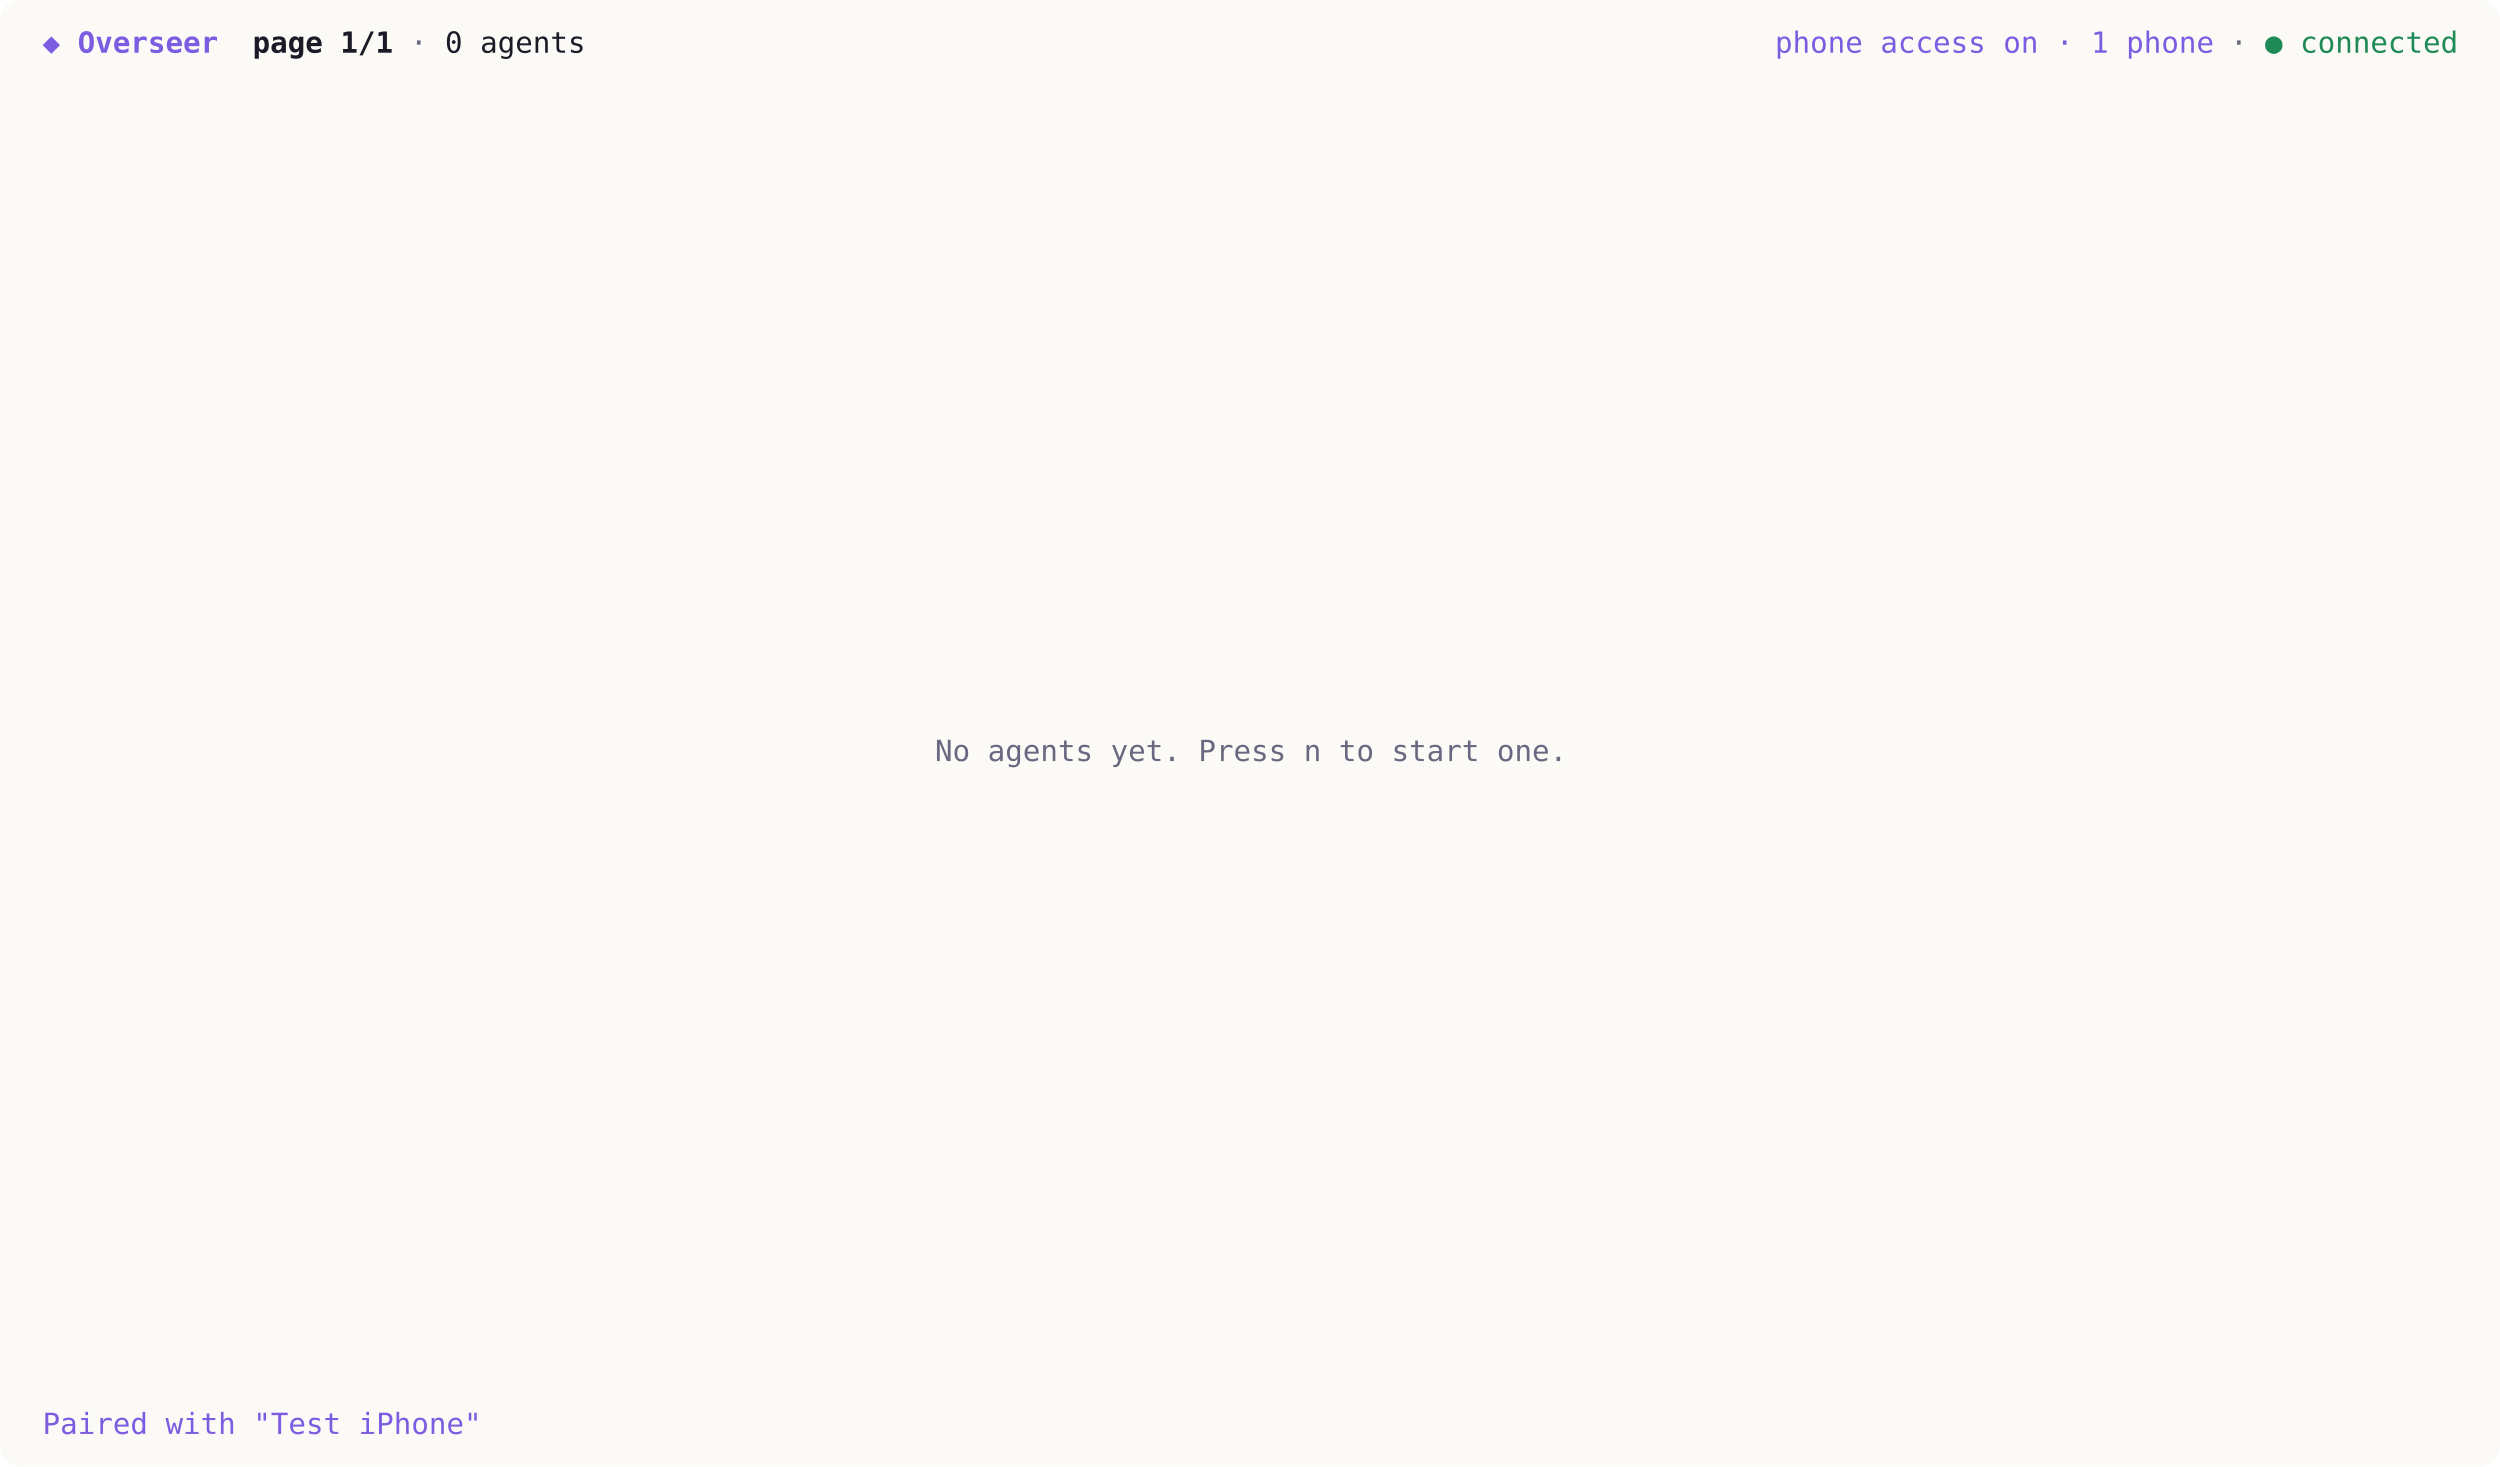
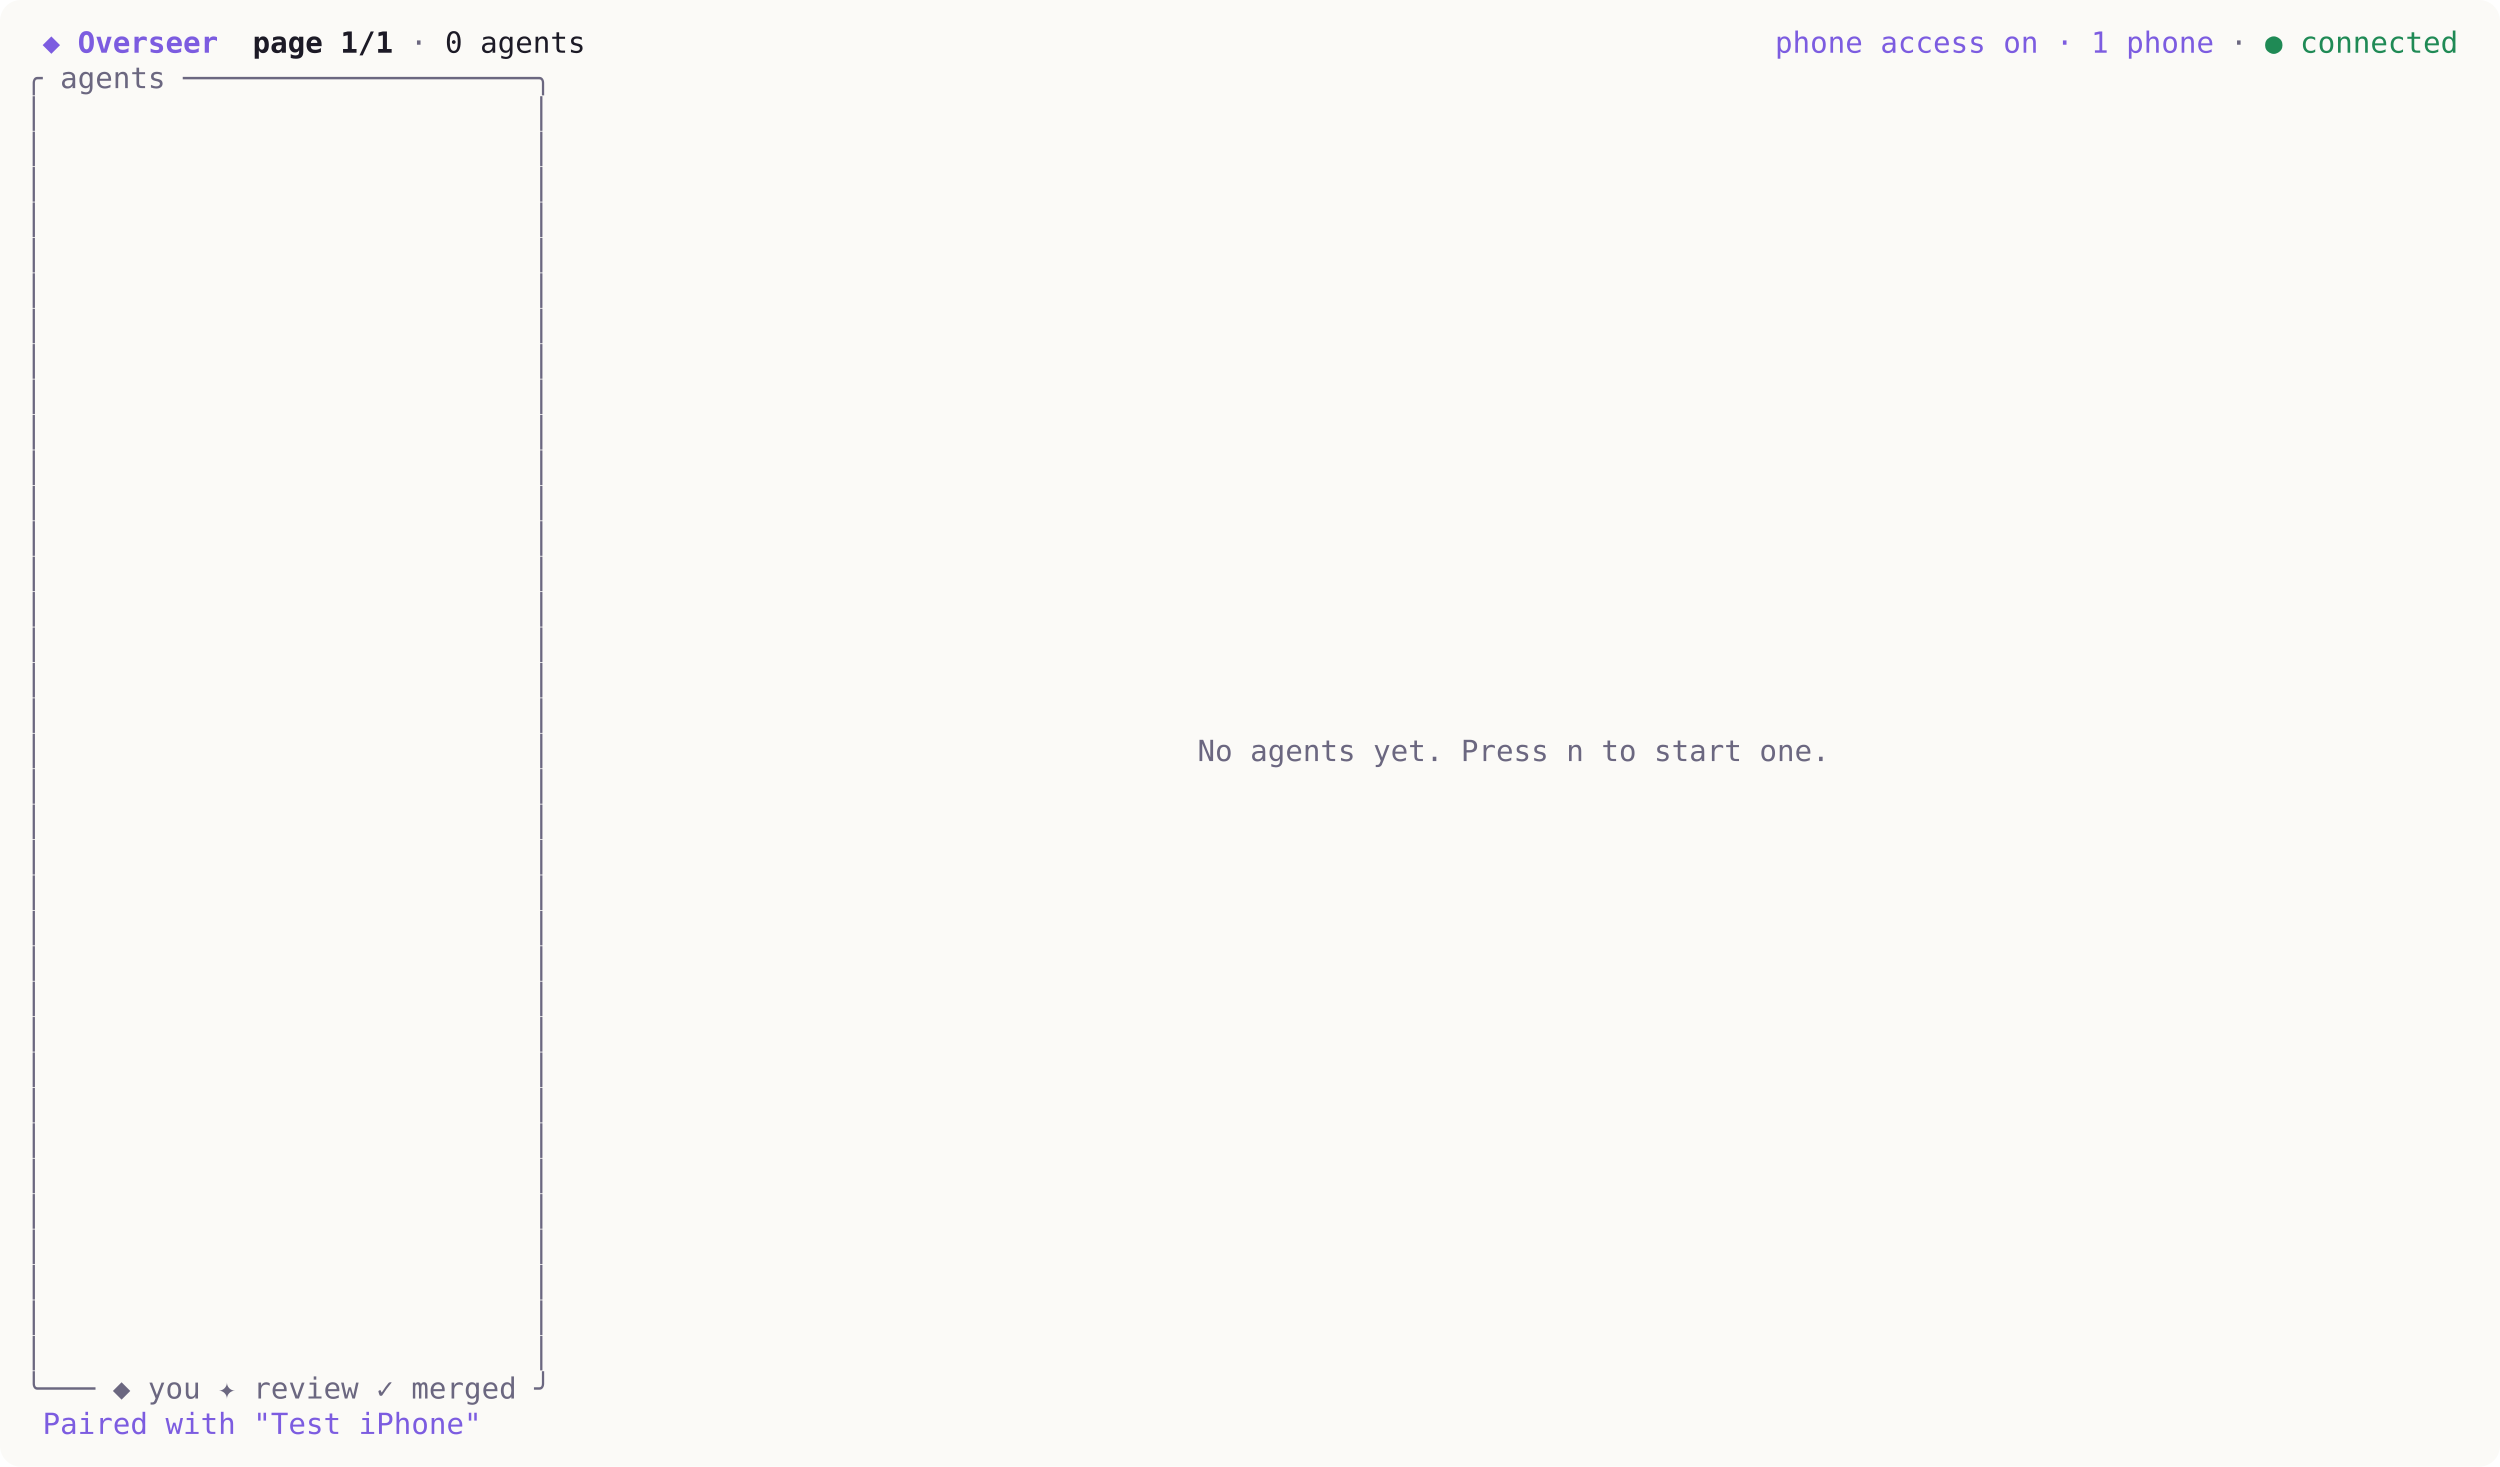
<svg xmlns="http://www.w3.org/2000/svg" width="1200" height="704" viewBox="0 0 1200 704">
  <rect width="100%" height="100%" rx="10" fill="#fbfaf7" />
  <g font-family="ui-monospace, SFMono-Regular, Menlo, monospace" font-size="14">
    <text x="12.0" y="25.3" textLength="100.8" lengthAdjust="spacingAndGlyphs" fill="#7c5ce0" font-weight="700" xml:space="preserve"> ◆ Overseer </text>
    <text x="112.8" y="25.3" textLength="84.0" lengthAdjust="spacingAndGlyphs" fill="#1c1a26" font-weight="700" xml:space="preserve"> page 1/1 </text>
    <text x="196.8" y="25.3" textLength="16.8" lengthAdjust="spacingAndGlyphs" fill="#6b6780" xml:space="preserve">· </text>
    <text x="213.6" y="25.3" textLength="638.4" lengthAdjust="spacingAndGlyphs" fill="#1c1a26" xml:space="preserve">0 agents                                                                    </text>
    <text x="852.0" y="25.3" textLength="210.0" lengthAdjust="spacingAndGlyphs" fill="#7c5ce0" xml:space="preserve">phone access on · 1 phone</text>
    <text x="1062.0" y="25.3" textLength="25.2" lengthAdjust="spacingAndGlyphs" fill="#6b6780" xml:space="preserve"> · </text>
    <text x="1087.2" y="25.3" textLength="100.8" lengthAdjust="spacingAndGlyphs" fill="#1f8a55" xml:space="preserve">● connected </text>
-     <text x="448.8" y="365.3" textLength="302.4" lengthAdjust="spacingAndGlyphs" fill="#6b6780" xml:space="preserve">No agents yet. Press n to start one.</text>
+     <text x="12.0" y="42.3" textLength="252.0" lengthAdjust="spacingAndGlyphs" fill="#6b6780" xml:space="preserve">╭ agents ────────────────────╮</text>
+     <text x="12.0" y="59.3" textLength="8.4" lengthAdjust="spacingAndGlyphs" fill="#6b6780" xml:space="preserve">│</text>
+     <text x="255.6" y="59.3" textLength="8.4" lengthAdjust="spacingAndGlyphs" fill="#6b6780" xml:space="preserve">│</text>
+     <text x="12.0" y="76.3" textLength="8.4" lengthAdjust="spacingAndGlyphs" fill="#6b6780" xml:space="preserve">│</text>
+     <text x="255.6" y="76.3" textLength="8.4" lengthAdjust="spacingAndGlyphs" fill="#6b6780" xml:space="preserve">│</text>
+     <text x="12.0" y="93.3" textLength="8.4" lengthAdjust="spacingAndGlyphs" fill="#6b6780" xml:space="preserve">│</text>
+     <text x="255.6" y="93.3" textLength="8.4" lengthAdjust="spacingAndGlyphs" fill="#6b6780" xml:space="preserve">│</text>
+     <text x="12.0" y="110.3" textLength="8.4" lengthAdjust="spacingAndGlyphs" fill="#6b6780" xml:space="preserve">│</text>
+     <text x="255.6" y="110.3" textLength="8.4" lengthAdjust="spacingAndGlyphs" fill="#6b6780" xml:space="preserve">│</text>
+     <text x="12.0" y="127.3" textLength="8.4" lengthAdjust="spacingAndGlyphs" fill="#6b6780" xml:space="preserve">│</text>
+     <text x="255.6" y="127.3" textLength="8.4" lengthAdjust="spacingAndGlyphs" fill="#6b6780" xml:space="preserve">│</text>
+     <text x="12.0" y="144.3" textLength="8.4" lengthAdjust="spacingAndGlyphs" fill="#6b6780" xml:space="preserve">│</text>
+     <text x="255.6" y="144.3" textLength="8.4" lengthAdjust="spacingAndGlyphs" fill="#6b6780" xml:space="preserve">│</text>
+     <text x="12.0" y="161.3" textLength="8.4" lengthAdjust="spacingAndGlyphs" fill="#6b6780" xml:space="preserve">│</text>
+     <text x="255.6" y="161.3" textLength="8.4" lengthAdjust="spacingAndGlyphs" fill="#6b6780" xml:space="preserve">│</text>
+     <text x="12.0" y="178.3" textLength="8.4" lengthAdjust="spacingAndGlyphs" fill="#6b6780" xml:space="preserve">│</text>
+     <text x="255.6" y="178.3" textLength="8.4" lengthAdjust="spacingAndGlyphs" fill="#6b6780" xml:space="preserve">│</text>
+     <text x="12.0" y="195.3" textLength="8.4" lengthAdjust="spacingAndGlyphs" fill="#6b6780" xml:space="preserve">│</text>
+     <text x="255.6" y="195.3" textLength="8.4" lengthAdjust="spacingAndGlyphs" fill="#6b6780" xml:space="preserve">│</text>
+     <text x="12.0" y="212.3" textLength="8.4" lengthAdjust="spacingAndGlyphs" fill="#6b6780" xml:space="preserve">│</text>
+     <text x="255.6" y="212.3" textLength="8.4" lengthAdjust="spacingAndGlyphs" fill="#6b6780" xml:space="preserve">│</text>
+     <text x="12.0" y="229.3" textLength="8.4" lengthAdjust="spacingAndGlyphs" fill="#6b6780" xml:space="preserve">│</text>
+     <text x="255.6" y="229.3" textLength="8.4" lengthAdjust="spacingAndGlyphs" fill="#6b6780" xml:space="preserve">│</text>
+     <text x="12.0" y="246.3" textLength="8.4" lengthAdjust="spacingAndGlyphs" fill="#6b6780" xml:space="preserve">│</text>
+     <text x="255.6" y="246.3" textLength="8.4" lengthAdjust="spacingAndGlyphs" fill="#6b6780" xml:space="preserve">│</text>
+     <text x="12.0" y="263.3" textLength="8.4" lengthAdjust="spacingAndGlyphs" fill="#6b6780" xml:space="preserve">│</text>
+     <text x="255.6" y="263.3" textLength="8.4" lengthAdjust="spacingAndGlyphs" fill="#6b6780" xml:space="preserve">│</text>
+     <text x="12.0" y="280.3" textLength="8.4" lengthAdjust="spacingAndGlyphs" fill="#6b6780" xml:space="preserve">│</text>
+     <text x="255.6" y="280.3" textLength="8.4" lengthAdjust="spacingAndGlyphs" fill="#6b6780" xml:space="preserve">│</text>
+     <text x="12.0" y="297.3" textLength="8.4" lengthAdjust="spacingAndGlyphs" fill="#6b6780" xml:space="preserve">│</text>
+     <text x="255.6" y="297.3" textLength="8.4" lengthAdjust="spacingAndGlyphs" fill="#6b6780" xml:space="preserve">│</text>
+     <text x="12.0" y="314.3" textLength="8.4" lengthAdjust="spacingAndGlyphs" fill="#6b6780" xml:space="preserve">│</text>
+     <text x="255.6" y="314.3" textLength="8.4" lengthAdjust="spacingAndGlyphs" fill="#6b6780" xml:space="preserve">│</text>
+     <text x="12.0" y="331.3" textLength="8.4" lengthAdjust="spacingAndGlyphs" fill="#6b6780" xml:space="preserve">│</text>
+     <text x="255.6" y="331.3" textLength="8.4" lengthAdjust="spacingAndGlyphs" fill="#6b6780" xml:space="preserve">│</text>
+     <text x="12.0" y="348.3" textLength="8.4" lengthAdjust="spacingAndGlyphs" fill="#6b6780" xml:space="preserve">│</text>
+     <text x="255.6" y="348.3" textLength="8.4" lengthAdjust="spacingAndGlyphs" fill="#6b6780" xml:space="preserve">│</text>
+     <text x="12.0" y="365.3" textLength="8.4" lengthAdjust="spacingAndGlyphs" fill="#6b6780" xml:space="preserve">│</text>
+     <text x="255.6" y="365.3" textLength="8.4" lengthAdjust="spacingAndGlyphs" fill="#6b6780" xml:space="preserve">│</text>
+     <text x="574.8" y="365.3" textLength="302.4" lengthAdjust="spacingAndGlyphs" fill="#6b6780" xml:space="preserve">No agents yet. Press n to start one.</text>
+     <text x="12.0" y="382.3" textLength="8.4" lengthAdjust="spacingAndGlyphs" fill="#6b6780" xml:space="preserve">│</text>
+     <text x="255.6" y="382.3" textLength="8.4" lengthAdjust="spacingAndGlyphs" fill="#6b6780" xml:space="preserve">│</text>
+     <text x="12.0" y="399.3" textLength="8.4" lengthAdjust="spacingAndGlyphs" fill="#6b6780" xml:space="preserve">│</text>
+     <text x="255.6" y="399.3" textLength="8.4" lengthAdjust="spacingAndGlyphs" fill="#6b6780" xml:space="preserve">│</text>
+     <text x="12.0" y="416.3" textLength="8.4" lengthAdjust="spacingAndGlyphs" fill="#6b6780" xml:space="preserve">│</text>
+     <text x="255.6" y="416.3" textLength="8.4" lengthAdjust="spacingAndGlyphs" fill="#6b6780" xml:space="preserve">│</text>
+     <text x="12.0" y="433.3" textLength="8.4" lengthAdjust="spacingAndGlyphs" fill="#6b6780" xml:space="preserve">│</text>
+     <text x="255.6" y="433.3" textLength="8.4" lengthAdjust="spacingAndGlyphs" fill="#6b6780" xml:space="preserve">│</text>
+     <text x="12.0" y="450.3" textLength="8.4" lengthAdjust="spacingAndGlyphs" fill="#6b6780" xml:space="preserve">│</text>
+     <text x="255.6" y="450.3" textLength="8.4" lengthAdjust="spacingAndGlyphs" fill="#6b6780" xml:space="preserve">│</text>
+     <text x="12.0" y="467.3" textLength="8.4" lengthAdjust="spacingAndGlyphs" fill="#6b6780" xml:space="preserve">│</text>
+     <text x="255.6" y="467.3" textLength="8.4" lengthAdjust="spacingAndGlyphs" fill="#6b6780" xml:space="preserve">│</text>
+     <text x="12.0" y="484.3" textLength="8.4" lengthAdjust="spacingAndGlyphs" fill="#6b6780" xml:space="preserve">│</text>
+     <text x="255.6" y="484.3" textLength="8.4" lengthAdjust="spacingAndGlyphs" fill="#6b6780" xml:space="preserve">│</text>
+     <text x="12.0" y="501.3" textLength="8.4" lengthAdjust="spacingAndGlyphs" fill="#6b6780" xml:space="preserve">│</text>
+     <text x="255.6" y="501.3" textLength="8.4" lengthAdjust="spacingAndGlyphs" fill="#6b6780" xml:space="preserve">│</text>
+     <text x="12.0" y="518.3" textLength="8.4" lengthAdjust="spacingAndGlyphs" fill="#6b6780" xml:space="preserve">│</text>
+     <text x="255.6" y="518.3" textLength="8.4" lengthAdjust="spacingAndGlyphs" fill="#6b6780" xml:space="preserve">│</text>
+     <text x="12.0" y="535.3" textLength="8.4" lengthAdjust="spacingAndGlyphs" fill="#6b6780" xml:space="preserve">│</text>
+     <text x="255.6" y="535.3" textLength="8.4" lengthAdjust="spacingAndGlyphs" fill="#6b6780" xml:space="preserve">│</text>
+     <text x="12.0" y="552.3" textLength="8.4" lengthAdjust="spacingAndGlyphs" fill="#6b6780" xml:space="preserve">│</text>
+     <text x="255.6" y="552.3" textLength="8.4" lengthAdjust="spacingAndGlyphs" fill="#6b6780" xml:space="preserve">│</text>
+     <text x="12.0" y="569.3" textLength="8.4" lengthAdjust="spacingAndGlyphs" fill="#6b6780" xml:space="preserve">│</text>
+     <text x="255.6" y="569.3" textLength="8.4" lengthAdjust="spacingAndGlyphs" fill="#6b6780" xml:space="preserve">│</text>
+     <text x="12.0" y="586.3" textLength="8.4" lengthAdjust="spacingAndGlyphs" fill="#6b6780" xml:space="preserve">│</text>
+     <text x="255.6" y="586.3" textLength="8.4" lengthAdjust="spacingAndGlyphs" fill="#6b6780" xml:space="preserve">│</text>
+     <text x="12.0" y="603.3" textLength="8.4" lengthAdjust="spacingAndGlyphs" fill="#6b6780" xml:space="preserve">│</text>
+     <text x="255.6" y="603.3" textLength="8.4" lengthAdjust="spacingAndGlyphs" fill="#6b6780" xml:space="preserve">│</text>
+     <text x="12.0" y="620.3" textLength="8.4" lengthAdjust="spacingAndGlyphs" fill="#6b6780" xml:space="preserve">│</text>
+     <text x="255.6" y="620.3" textLength="8.4" lengthAdjust="spacingAndGlyphs" fill="#6b6780" xml:space="preserve">│</text>
+     <text x="12.0" y="637.3" textLength="8.4" lengthAdjust="spacingAndGlyphs" fill="#6b6780" xml:space="preserve">│</text>
+     <text x="255.6" y="637.3" textLength="8.4" lengthAdjust="spacingAndGlyphs" fill="#6b6780" xml:space="preserve">│</text>
+     <text x="12.0" y="654.3" textLength="8.4" lengthAdjust="spacingAndGlyphs" fill="#6b6780" xml:space="preserve">│</text>
+     <text x="255.6" y="654.3" textLength="8.4" lengthAdjust="spacingAndGlyphs" fill="#6b6780" xml:space="preserve">│</text>
+     <text x="12.0" y="671.3" textLength="252.0" lengthAdjust="spacingAndGlyphs" fill="#6b6780" xml:space="preserve">╰─── ◆ you ✦ review ✓ merged ╯</text>
    <text x="12.0" y="688.3" textLength="218.4" lengthAdjust="spacingAndGlyphs" fill="#7c5ce0" xml:space="preserve"> Paired with "Test iPhone"</text>
  </g>
</svg>
